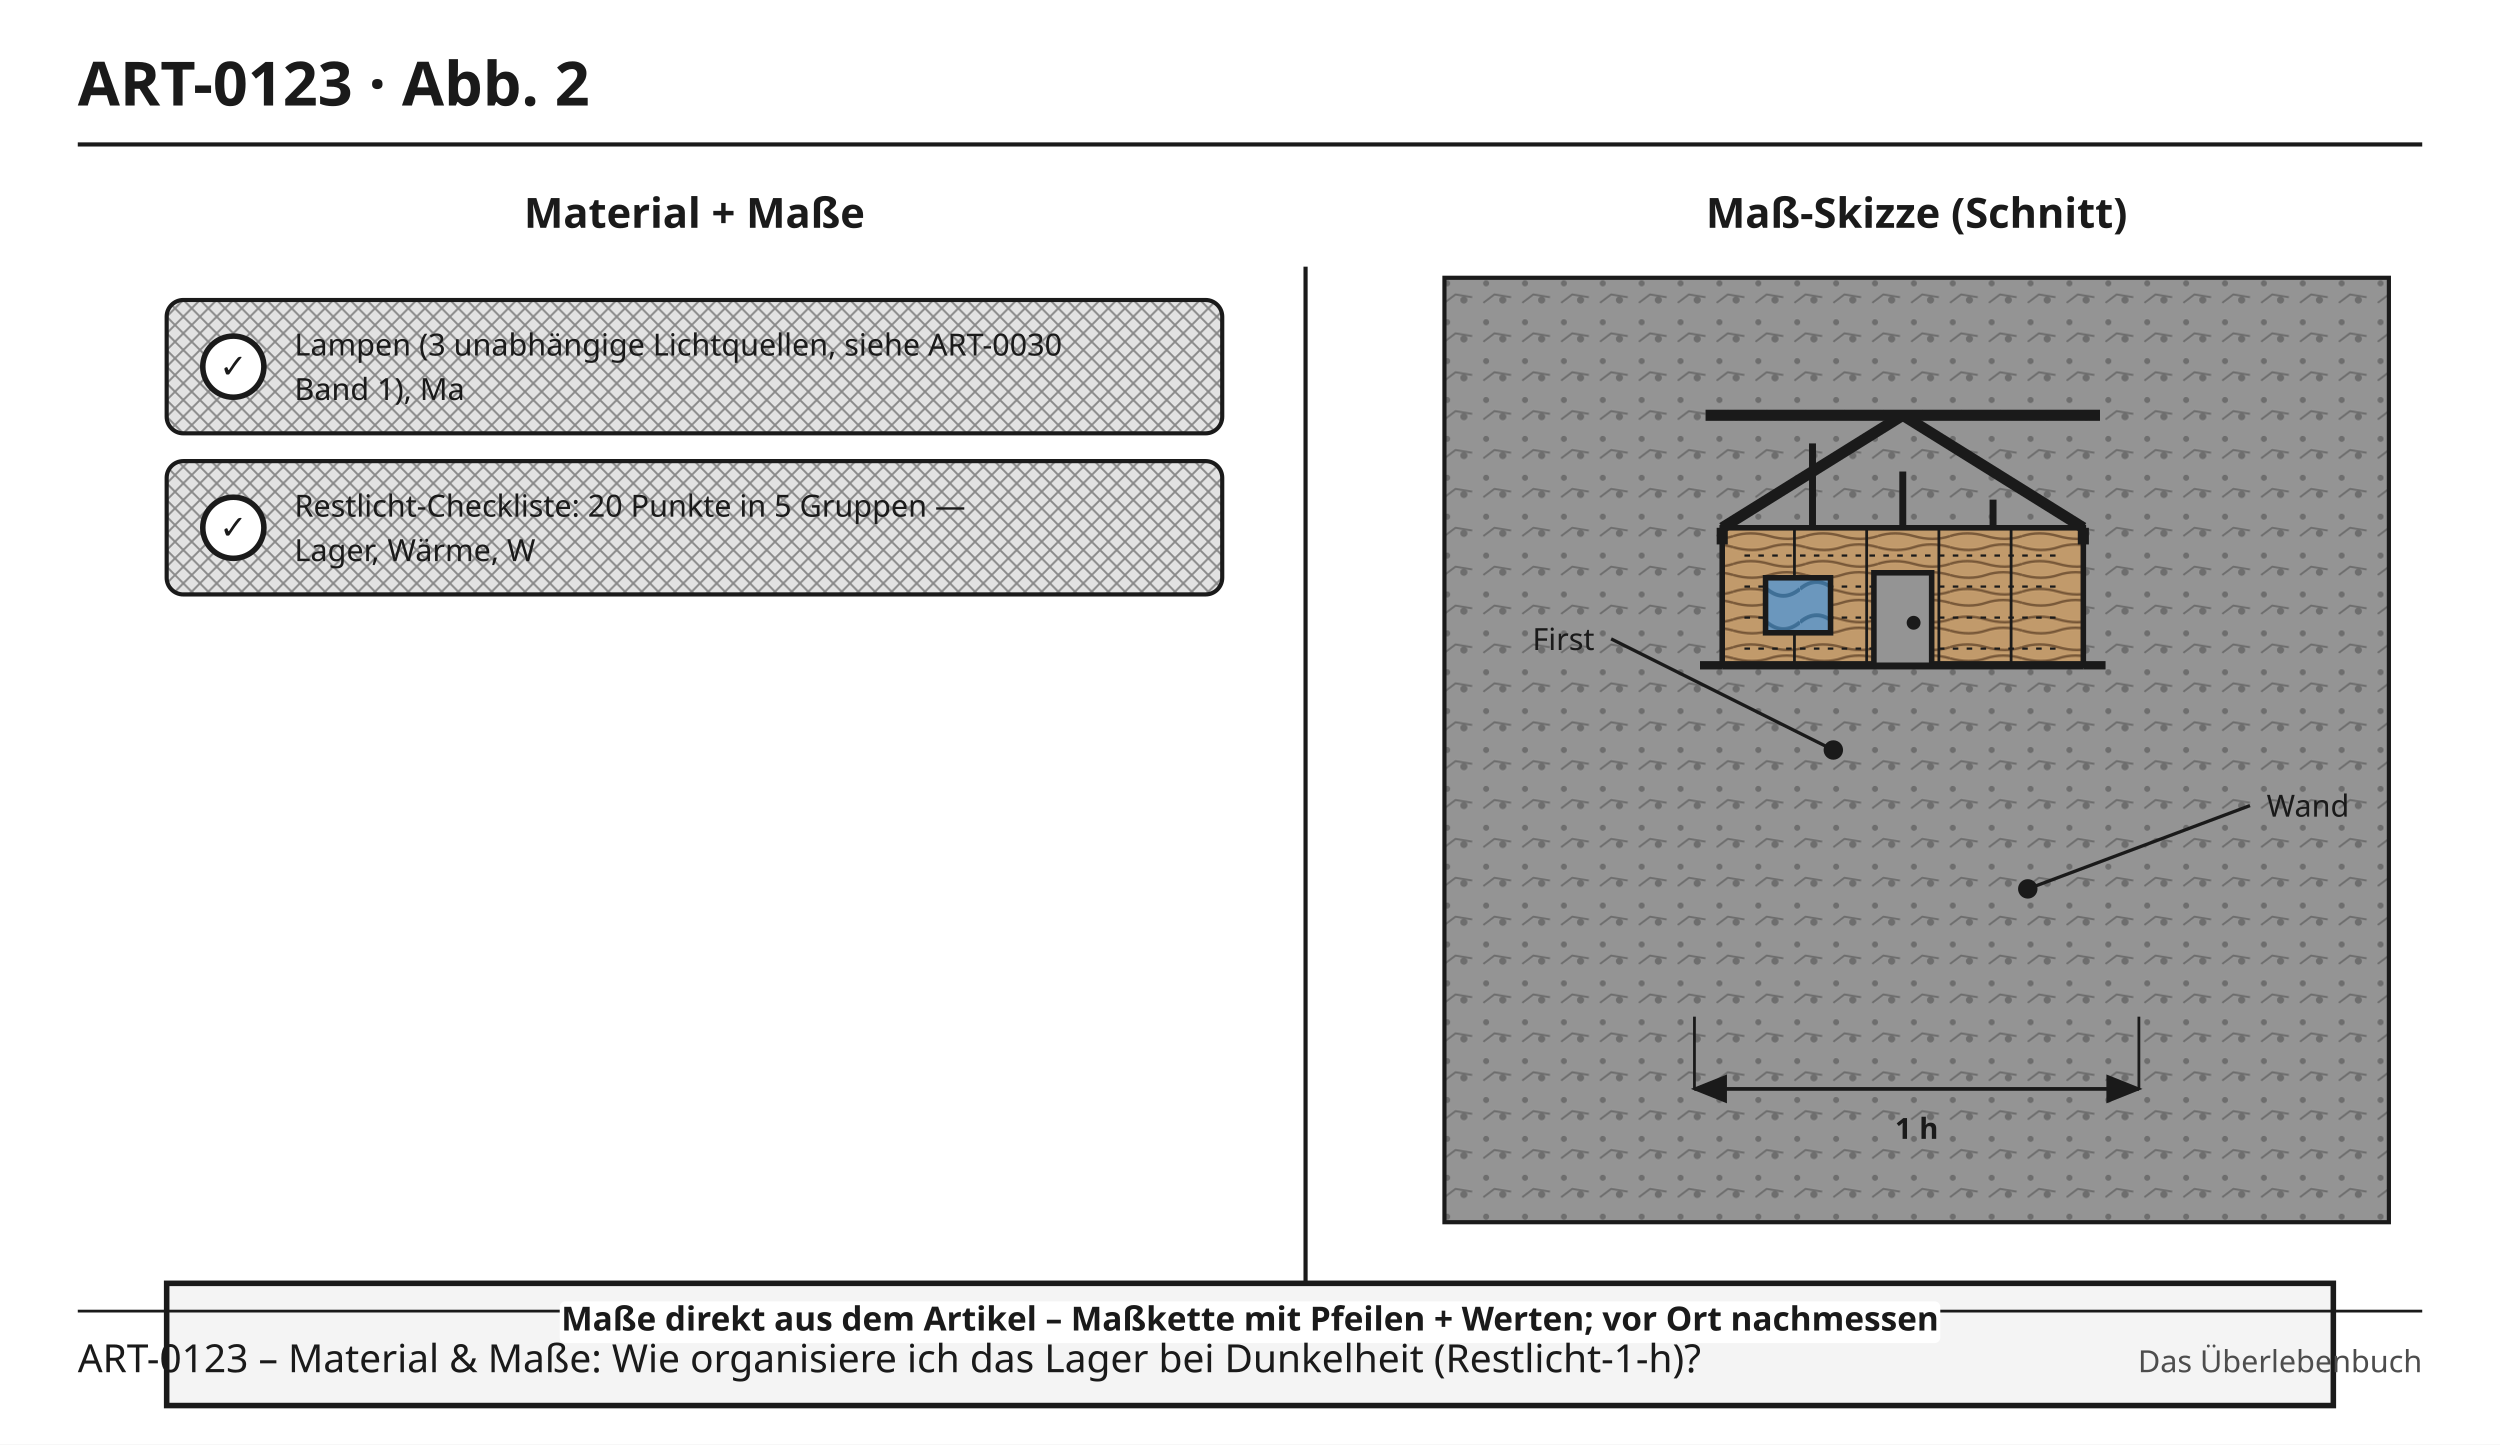
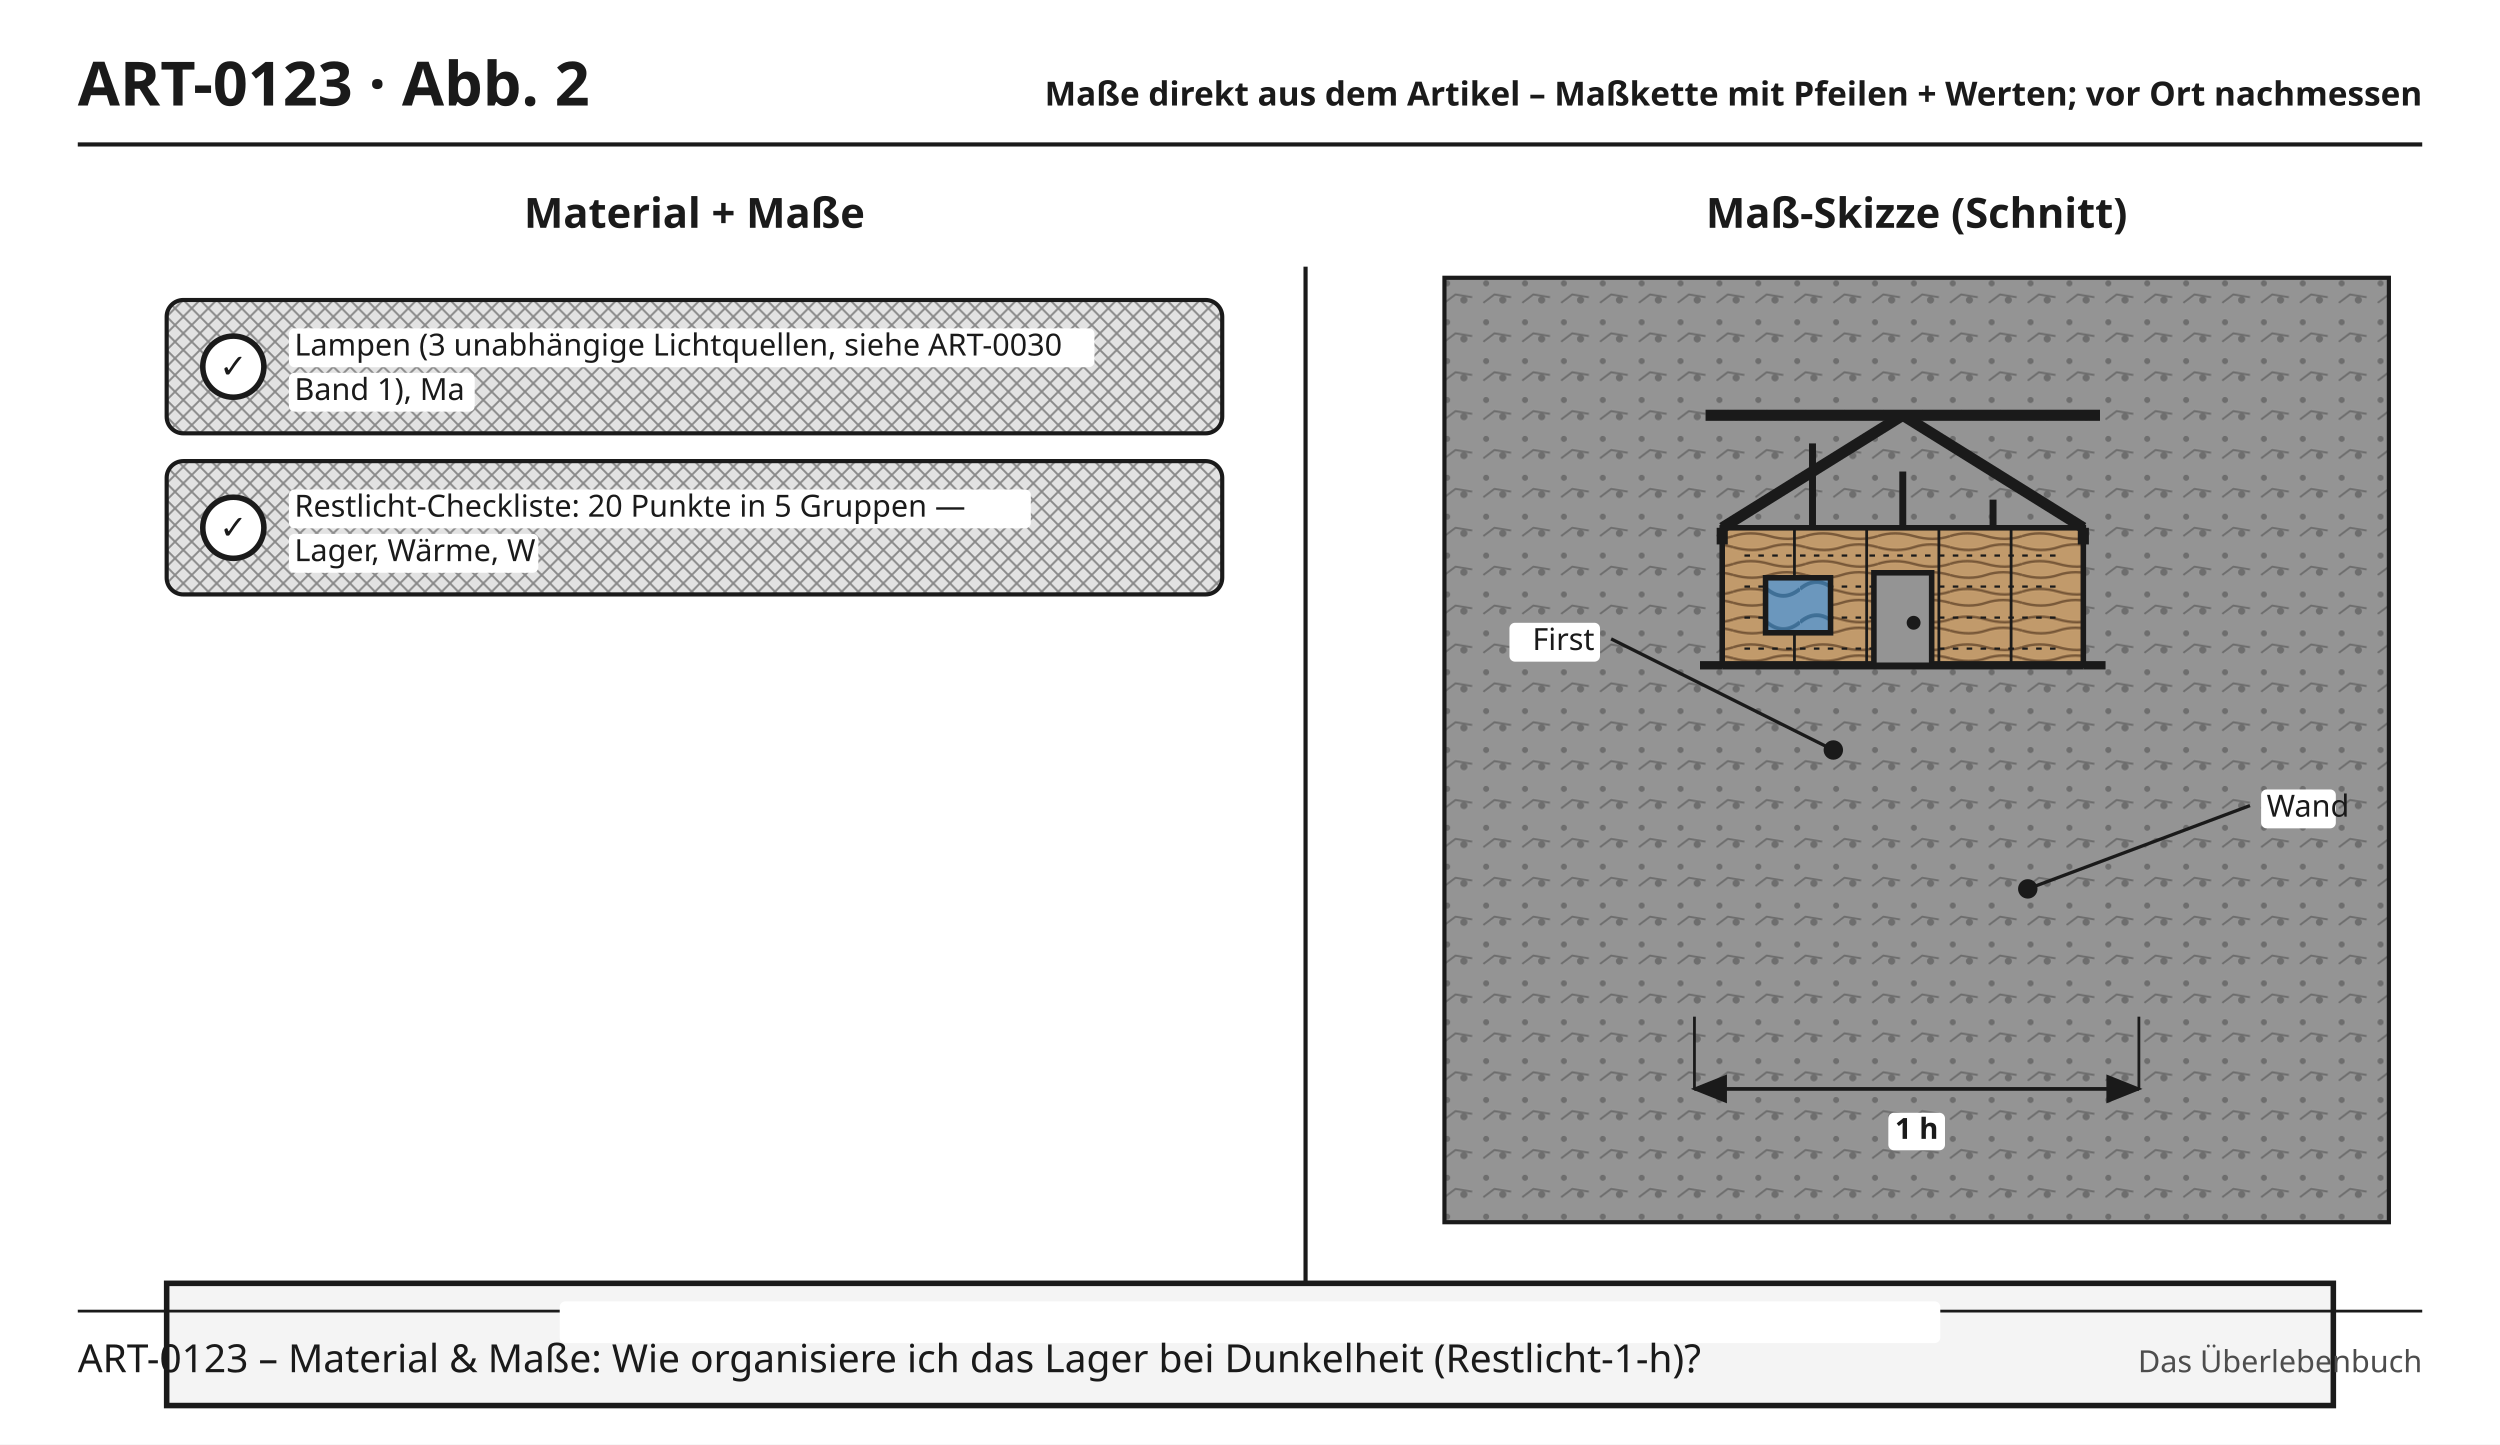
<svg xmlns="http://www.w3.org/2000/svg" viewBox="0 0 900 520" role="img" aria-label="ART-0123 · Abb. 2 – ART-0123 – Material &amp; Maße: Wie organisiere ich das Lager bei Dunkelheit (Restlicht-1-h)?">
  <defs>
    <marker id="ah" markerWidth="10" markerHeight="8" refX="9" refY="4" orient="auto">
      <path d="M0 0 L10 4 L0 8 z" fill="#1a1a1a" />
    </marker>
    <marker id="ahs" markerWidth="10" markerHeight="8" refX="1" refY="4" orient="auto">
      <path d="M10 0 L0 4 L10 8 z" fill="#1a1a1a" />
    </marker>
    <pattern id="hatch" width="8" height="8" patternTransform="rotate(45)" patternUnits="userSpaceOnUse">
      <line x1="0" y1="0" x2="0" y2="8" stroke="#6e6e6e" stroke-width="1.6" />
    </pattern>
    <pattern id="cross" width="8" height="8" patternUnits="userSpaceOnUse">
      <path d="M0 0 L8 8 M8 0 L0 8" stroke="#8a8a8a" stroke-width="1" />
    </pattern>
    <pattern id="dots" width="7" height="7" patternUnits="userSpaceOnUse">
      <circle cx="2" cy="2" r="1.4" fill="#6e6e6e" />
    </pattern>
    <pattern id="wtr" width="24" height="12" patternUnits="userSpaceOnUse">
      <rect width="24" height="12" fill="#6b97bd" />
      <path d="M0 8 q 6 -5 12 0 t 12 0" fill="none" stroke="#3f6f96" stroke-width="1.4" />
    </pattern>
    <pattern id="wood" width="26" height="10" patternUnits="userSpaceOnUse">
      <rect width="26" height="10" fill="#c19a6b" />
      <path d="M0 3 q 6 -2 13 0 t 13 0 M0 7 q 7 2 13 0 t 13 0" fill="none" stroke="#7a5a3a" stroke-width="0.9" />
    </pattern>
    <pattern id="grass" width="12" height="12" patternUnits="userSpaceOnUse">
      <rect width="12" height="12" fill="#b5d1a0" />
      <path d="M2 12 L4 4 M6 12 L7 2 M10 12 L9 6" stroke="#6e6e6e" stroke-width="0.9" />
    </pattern>
    <pattern id="fabric" width="6" height="6" patternUnits="userSpaceOnUse">
      <rect width="6" height="6" fill="#e2e2e2" />
      <path d="M0 0 L6 6 M6 0 L0 6" stroke="#8a8a8a" stroke-width="0.7" />
    </pattern>
    <pattern id="metal" width="20" height="6" patternUnits="userSpaceOnUse">
      <rect width="20" height="6" fill="#b8bec6" />
      <path d="M0 1.5 h20 M0 4.5 h20" stroke="#6e747e" stroke-width="0.7" />
    </pattern>
    <pattern id="stone" width="14" height="14" patternUnits="userSpaceOnUse">
      <rect width="14" height="14" fill="#949494" />
      <circle cx="3" cy="4" r="1.1" fill="#6e6e6e" />
      <circle cx="9" cy="10" r="1.3" fill="#6e6e6e" />
      <path d="M2 11 L6 8 L12 9" stroke="#6e6e6e" stroke-width="0.7" fill="none" />
    </pattern>
  </defs>
  <rect x="0" y="0" width="900" height="520" fill="#ffffff" />
  <line x1="28" y1="52" x2="872" y2="52" stroke="#1a1a1a" stroke-width="1.5" />
  <rect x="60" y="108" width="380" height="48" fill="url(#fabric)" stroke="#1a1a1a" stroke-width="1.5" rx="6" />
  <circle cx="84" cy="132" r="11" fill="#ffffff" stroke="#1a1a1a" stroke-width="2" />
  <rect x="60" y="166" width="380" height="48" fill="url(#fabric)" stroke="#1a1a1a" stroke-width="1.5" rx="6" />
  <circle cx="84" cy="190" r="11" fill="#ffffff" stroke="#1a1a1a" stroke-width="2" />
  <line x1="470" y1="96" x2="470" y2="470" stroke="#1a1a1a" stroke-width="1.5" />
  <rect x="520" y="100" width="340" height="340" fill="url(#stone)" stroke="#1a1a1a" stroke-width="1.5" />
  <rect x="620" y="190" width="130" height="49.5" fill="url(#wood)" stroke="#1a1a1a" stroke-width="2" />
  <line x1="646" y1="190" x2="646" y2="239.5" stroke="#1a1a1a" stroke-width="1" />
  <line x1="672" y1="190" x2="672" y2="239.5" stroke="#1a1a1a" stroke-width="1" />
  <line x1="698" y1="190" x2="698" y2="239.5" stroke="#1a1a1a" stroke-width="1" />
  <line x1="724" y1="190" x2="724" y2="239.5" stroke="#1a1a1a" stroke-width="1" />
  <line x1="628" y1="200" x2="742" y2="200" stroke="#1a1a1a" stroke-width="0.8" stroke-dasharray="2 3" />
  <line x1="628" y1="211.167" x2="742" y2="211.167" stroke="#1a1a1a" stroke-width="0.8" stroke-dasharray="2 3" />
  <line x1="628" y1="222.333" x2="742" y2="222.333" stroke="#1a1a1a" stroke-width="0.8" stroke-dasharray="2 3" />
  <line x1="628" y1="233.5" x2="742" y2="233.5" stroke="#1a1a1a" stroke-width="0.8" stroke-dasharray="2 3" />
  <line x1="620" y1="239.5" x2="750" y2="239.5" stroke="#1a1a1a" stroke-width="3" />
  <line x1="620" y1="190" x2="685" y2="149.5" stroke="#1a1a1a" stroke-width="4" />
  <line x1="750" y1="190" x2="685" y2="149.5" stroke="#1a1a1a" stroke-width="4" />
  <line x1="614" y1="149.5" x2="756" y2="149.5" stroke="#1a1a1a" stroke-width="4" />
  <line x1="652.5" y1="190" x2="652.5" y2="159.625" stroke="#1a1a1a" stroke-width="2.5" />
  <line x1="685" y1="190" x2="685" y2="169.75" stroke="#1a1a1a" stroke-width="2.5" />
  <line x1="717.5" y1="190" x2="717.5" y2="179.875" stroke="#1a1a1a" stroke-width="2.5" />
  <line x1="620" y1="190" x2="620" y2="196" stroke="#1a1a1a" stroke-width="4" />
  <line x1="750" y1="190" x2="750" y2="196" stroke="#1a1a1a" stroke-width="4" />
  <rect x="674.6" y="206.2" width="20.8" height="33.3" fill="#949494" stroke="#1a1a1a" stroke-width="2" />
  <circle cx="688.9" cy="224.2" r="2" fill="#1a1a1a" stroke="#1a1a1a" stroke-width="1" />
  <rect x="635.6" y="208" width="23.4" height="19.8" fill="url(#wtr)" stroke="#1a1a1a" stroke-width="2" />
  <line x1="612" y1="239.5" x2="620" y2="239.5" stroke="#1a1a1a" stroke-width="3" />
  <line x1="750" y1="239.5" x2="758" y2="239.5" stroke="#1a1a1a" stroke-width="3" />
  <line x1="610" y1="392" x2="770" y2="392" stroke="#1a1a1a" stroke-width="1" />
  <line x1="610" y1="366" x2="610" y2="392" stroke="#1a1a1a" stroke-width="1" />
  <line x1="770" y1="366" x2="770" y2="392" stroke="#1a1a1a" stroke-width="1" />
  <line x1="610" y1="392" x2="770" y2="392" stroke="#1a1a1a" stroke-width="1.3" marker-start="url(#ahs)" marker-end="url(#ah)" />
  <circle cx="660" cy="270" r="3.5" fill="#1a1a1a" stroke="none" />
  <line x1="660" y1="270" x2="580" y2="230" stroke="#1a1a1a" stroke-width="1.2" />
  <circle cx="730" cy="320" r="3.5" fill="#1a1a1a" stroke="none" />
  <line x1="730" y1="320" x2="810" y2="290" stroke="#1a1a1a" stroke-width="1.2" />
  <rect x="60" y="462" width="780" height="44" fill="#f4f4f4" stroke="#1a1a1a" stroke-width="2" />
  <line x1="28" y1="472" x2="872" y2="472" stroke="#1a1a1a" stroke-width="1" />
  <text x="28" y="38" font-family="sans-serif" font-size="22" text-anchor="start" font-weight="bold" fill="#1a1a1a">ART-0123 · Abb. 2</text>
  <text x="250" y="82" font-family="sans-serif" font-size="15" text-anchor="middle" font-weight="bold" fill="#1a1a1a">Material + Maße</text>
+   <rect x="78.9" y="125.5" width="10.2" height="15.0" fill="#ffffff" rx="2" data-halo="1" />
  <text x="84" y="136" font-family="sans-serif" font-size="12" text-anchor="middle" font-weight="bold" fill="#1a1a1a">✓</text>
+   <rect x="104.0" y="118.2" width="290.0" height="14.0" fill="#ffffff" rx="2" data-halo="1" />
  <text x="106" y="128" font-family="sans-serif" font-size="11" text-anchor="start" font-weight="normal" fill="#1a1a1a">Lampen (3 unabhängige Lichtquellen, siehe ART-0030</text>
+   <rect x="104.0" y="134.2" width="66.9" height="14.0" fill="#ffffff" rx="2" data-halo="1" />
  <text x="106" y="144" font-family="sans-serif" font-size="11" text-anchor="start" font-weight="normal" fill="#1a1a1a">Band 1), Ma</text>
+   <rect x="78.9" y="183.5" width="10.2" height="15.0" fill="#ffffff" rx="2" data-halo="1" />
  <text x="84" y="194" font-family="sans-serif" font-size="12" text-anchor="middle" font-weight="bold" fill="#1a1a1a">✓</text>
+   <rect x="104.0" y="176.2" width="267.1" height="14.0" fill="#ffffff" rx="2" data-halo="1" />
  <text x="106" y="186" font-family="sans-serif" font-size="11" text-anchor="start" font-weight="normal" fill="#1a1a1a">Restlicht-Checkliste: 20 Punkte in 5 Gruppen —</text>
+   <rect x="104.0" y="192.2" width="89.8" height="14.0" fill="#ffffff" rx="2" data-halo="1" />
  <text x="106" y="202" font-family="sans-serif" font-size="11" text-anchor="start" font-weight="normal" fill="#1a1a1a">Lager, Wärme, W</text>
  <text x="690" y="82" font-family="sans-serif" font-size="15" text-anchor="middle" font-weight="bold" fill="#1a1a1a">Maß-Skizze (Schnitt)</text>
+   <rect x="679.8" y="400.6" width="20.4" height="13.5" fill="#ffffff" rx="2" data-halo="1" />
  <text x="690" y="410" font-family="sans-serif" font-size="10.5" text-anchor="middle" font-weight="bold" fill="#1a1a1a">1 h</text>
+   <rect x="543.4" y="224.2" width="32.6" height="14.0" fill="#ffffff" rx="2" data-halo="1" />
  <text x="574" y="234" font-family="sans-serif" font-size="11" text-anchor="end" font-weight="normal" fill="#1a1a1a">First</text>
+   <rect x="814.0" y="284.2" width="26.9" height="14.0" fill="#ffffff" rx="2" data-halo="1" />
  <text x="816" y="294" font-family="sans-serif" font-size="11" text-anchor="start" font-weight="normal" fill="#1a1a1a">Wand</text>
  <rect x="201.5" y="468.5" width="497.0" height="15.0" fill="#ffffff" rx="2" data-halo="1" />
-   <text x="450" y="479.0" font-family="sans-serif" font-size="12" text-anchor="middle" font-weight="bold" fill="#1a1a1a">Maße direkt aus dem Artikel – Maßkette mit Pfeilen + Werten; vor Ort nachmessen</text>
+   <text x="872" y="38" font-family="sans-serif" font-size="12" text-anchor="end" font-weight="bold" fill="#1a1a1a">Maße direkt aus dem Artikel – Maßkette mit Pfeilen + Werten; vor Ort nachmessen</text>
  <text x="28" y="494" font-family="sans-serif" font-size="14" text-anchor="start" font-weight="normal" fill="#1a1a1a">ART-0123 – Material &amp; Maße: Wie organisiere ich das Lager bei Dunkelheit (Restlicht-1-h)?</text>
  <text x="872" y="494" font-family="sans-serif" font-size="11" text-anchor="end" font-weight="normal" fill="#4d4d4d">Das Überlebenbuch</text>
</svg>
